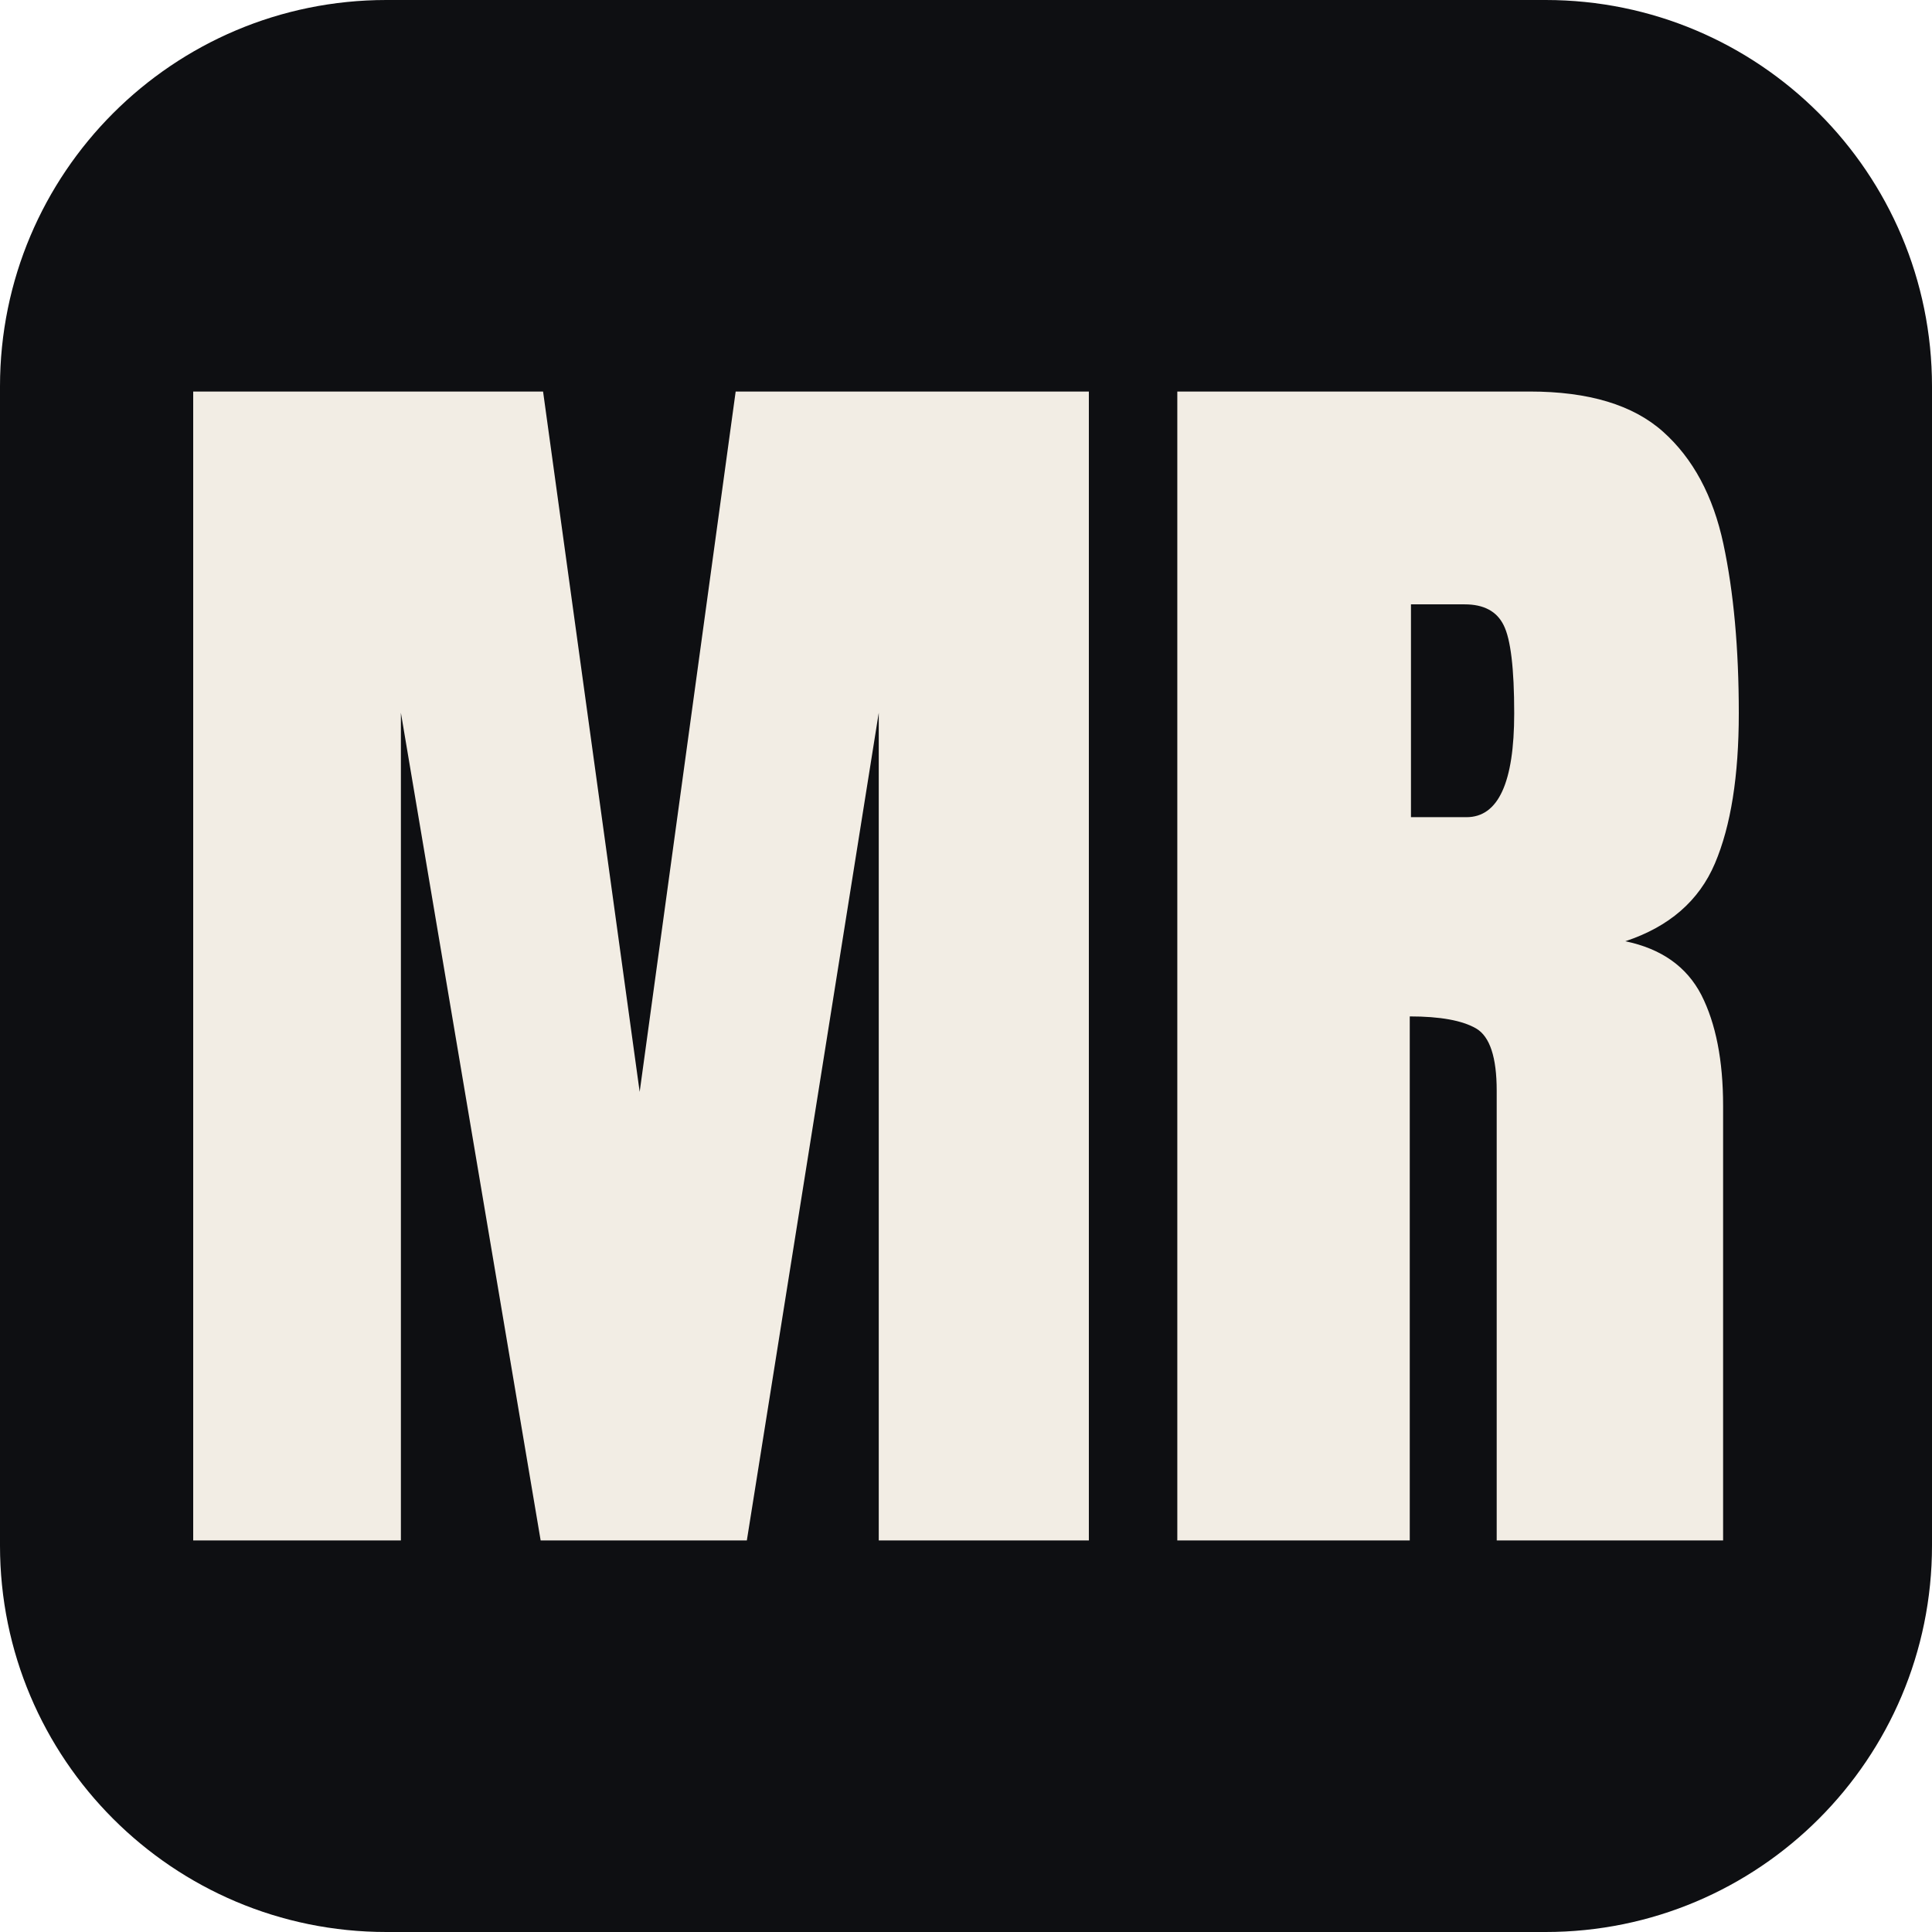
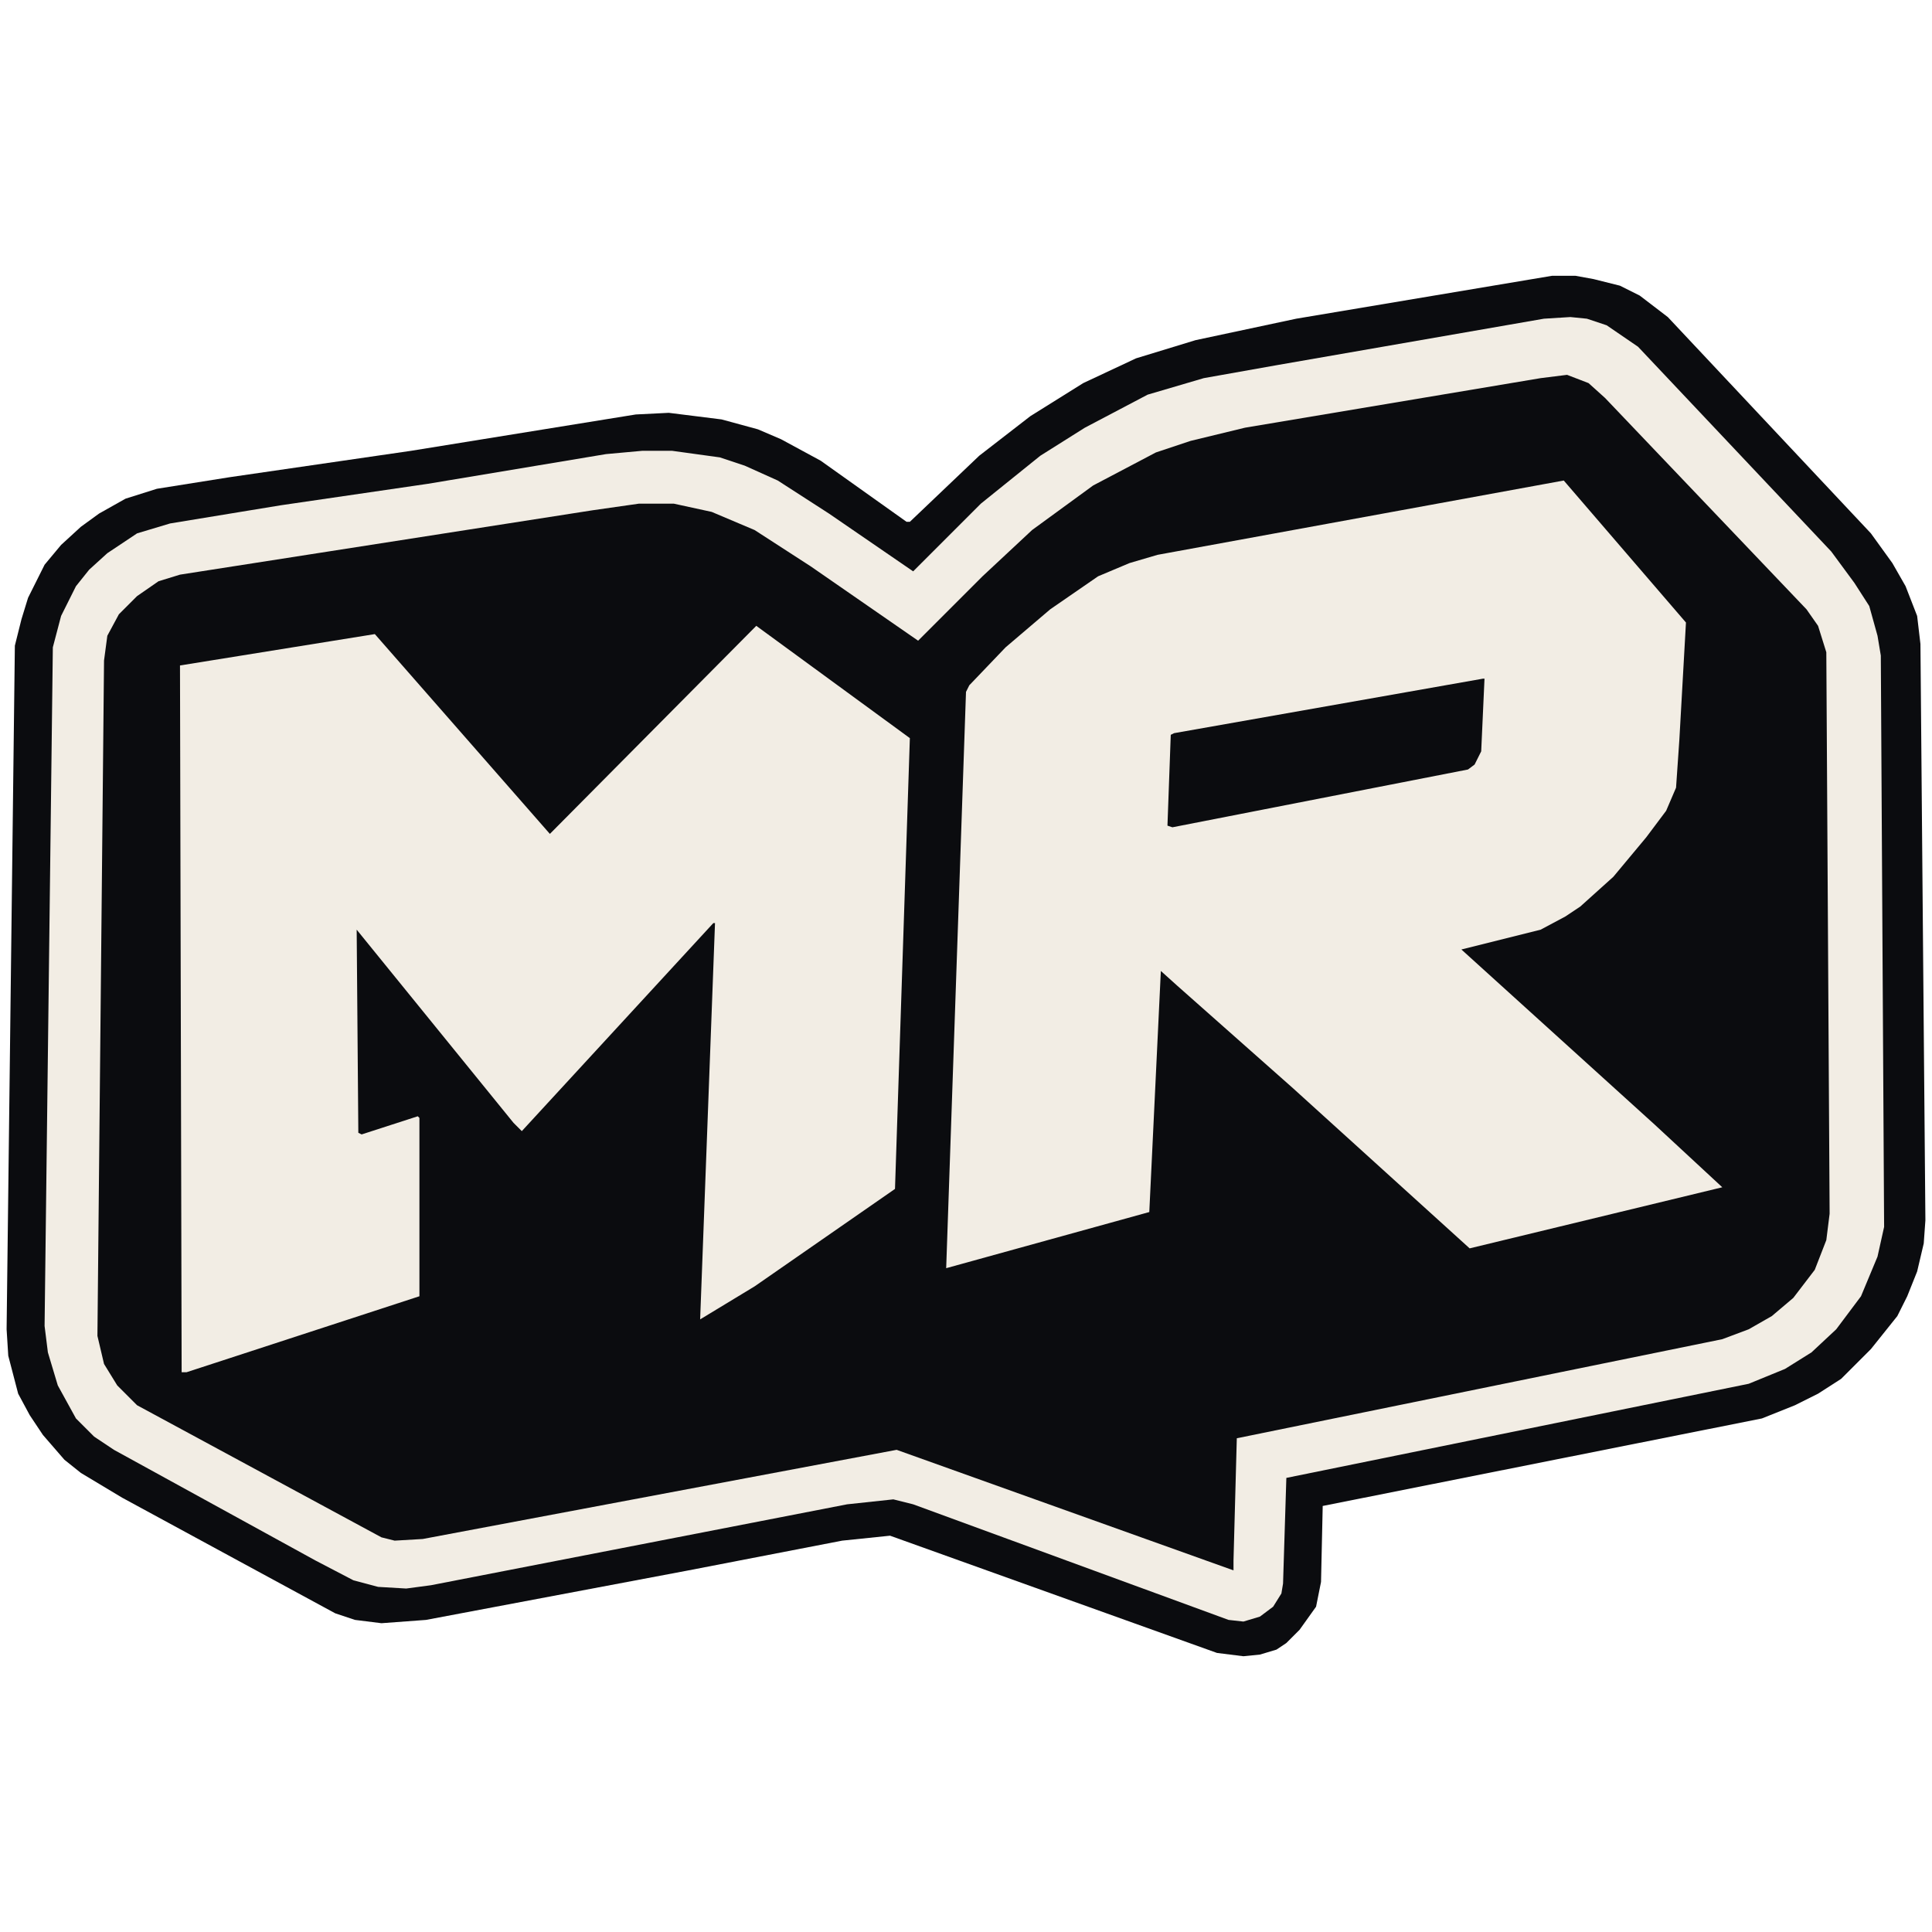
- <svg xmlns="http://www.w3.org/2000/svg" viewBox="0 0 64 64">
-   <rect width="64" height="64" rx="12.8" fill="#0e0f12" />
-   <path fill="#f2ede4" d="M6.4 51.03V12.97H17.99L21.19 36.17L24.37 12.97H36.07V51.03H29.11V23.61L24.74 51.03H17.91L13.28 23.61V51.03ZM39 51.03V12.97H50.68Q53.6 12.97 55.09 14.3Q56.58 15.63 57.09 18.02Q57.6 20.41 57.6 23.63Q57.6 26.74 56.81 28.6Q56.02 30.46 53.84 31.18Q55.63 31.55 56.36 32.96Q57.08 34.38 57.08 36.63V51.03H49.58V36.13Q49.58 34.47 48.9 34.07Q48.21 33.67 46.7 33.67V51.03ZM46.74 27.07H48.58Q50.16 27.07 50.16 23.63Q50.16 21.4 49.81 20.71Q49.47 20.02 48.52 20.02H46.74Z" />
+ <svg xmlns="http://www.w3.org/2000/svg" viewBox="5 -163 1170 1170" fill-rule="evenodd">
+   <path fill="#0b0c0f" d="M1159 192L1151 178 1138 160 1015 29 998 16 986 10 970 6 959 4 945 4 790 30 729 43 693 54 661 69 629 89 598 113 556 153 554 153 502 116 478 103 464 97 442 91 410 87 390 88 254 110 144 126 100 133 81 139 65 148 54 156 42 167 32 179 22 199 18 212 14 228 9 642 10 658 16 681 23 694 31 706 44 721 54 729 79 744 149 782 208 814 220 818 236 820 263 818 422 788 515 770 544 767 742 838 758 840 768 839 778 836 784 832 792 824 802 810 805 795 806 750 806 749 1072 696 1092 688 1106 681 1120 672 1138 654 1154 634 1160 622 1166 607 1170 590 1171 576 1168 227 1166 210Z" />
+   <path fill="#f2ede4" d="M1137 204L1128 190 1114 171 997 47 978 34 966 30 956 29 940 30 779 58 734 66 700 76 662 96 635 113 599 142 558 183 507 148 476 128 456 119 441 114 412 110 394 110 372 112 264 130 175 143 108 154 88 160 70 172 59 182 51 192 42 210 37 229 32 640 34 656 40 676 51 696 62 707 74 715 196 782 219 794 234 798 251 799 266 797 518 748 546 745 558 748 749 818 758 819 768 816 776 810 781 802 782 796 784 732 1064 675 1086 666 1102 656 1117 642 1132 622 1142 598 1146 580 1144 234 1142 222ZM1106 216L1111 232 1113 572 1111 588 1104 606 1091 623 1078 634 1064 642 1048 648 754 708 752 782 752 788 548 715 261 769 244 770 236 768 88 688 76 676 68 663 64 646 68 237 70 222 77 209 88 198 101 189 114 185 364 146 392 142 413 142 436 147 462 158 496 180 561 225 600 186 630 158 667 131 705 111 726 104 759 96 938 66 954 64 967 69 977 78 1099 206ZM556 284L463 216 338 342 232 221 114 240 115 668 118 668 259 622 259 514 258 513 224 524 222 523 221 400 316 517 321 522 437 396 438 396 429 636 462 616 547 557ZM952 128L706 173 689 178 670 186 641 206 614 229 592 252 590 256 578 605 701 571 708 425 718 434 788 496 895 593 1048 556 1007 518 890 412 898 410 938 400 953 392 962 386 982 368 1002 344 1014 328 1020 314 1022 285 1026 214ZM904 248L902 292 898 300 894 303 715 338 712 337 714 282 716 281 903 248Z" />
</svg>
